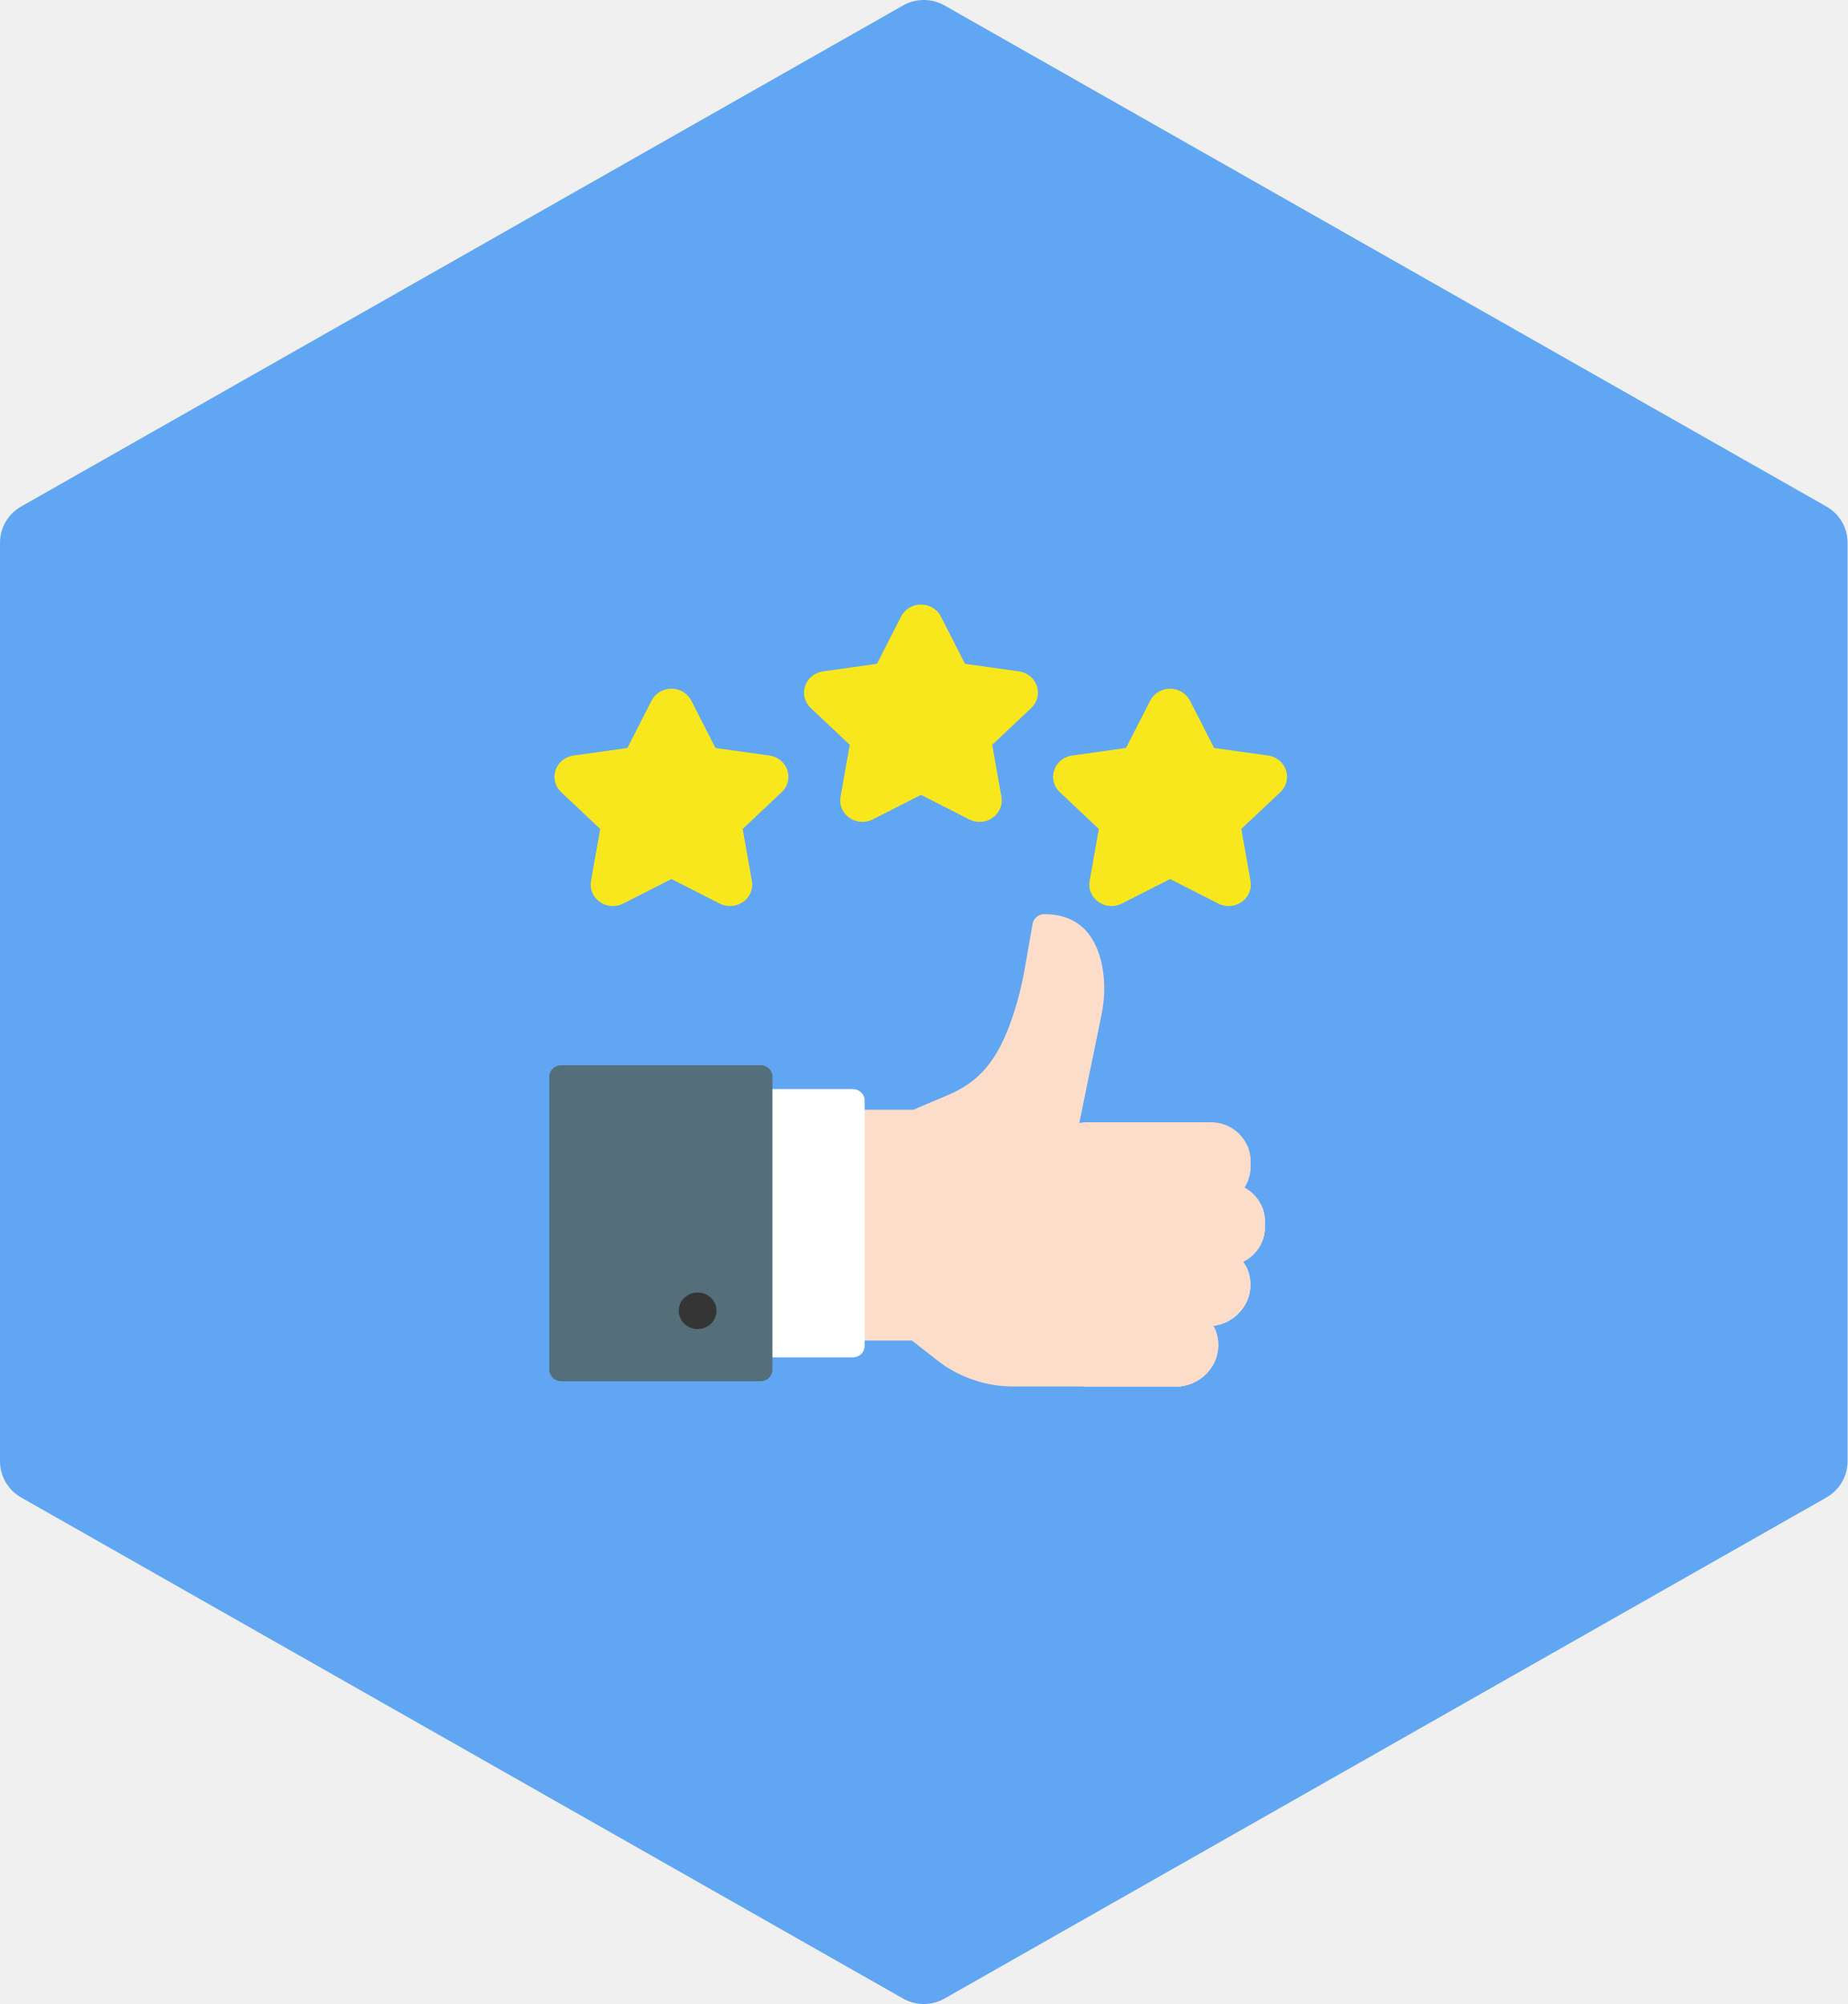
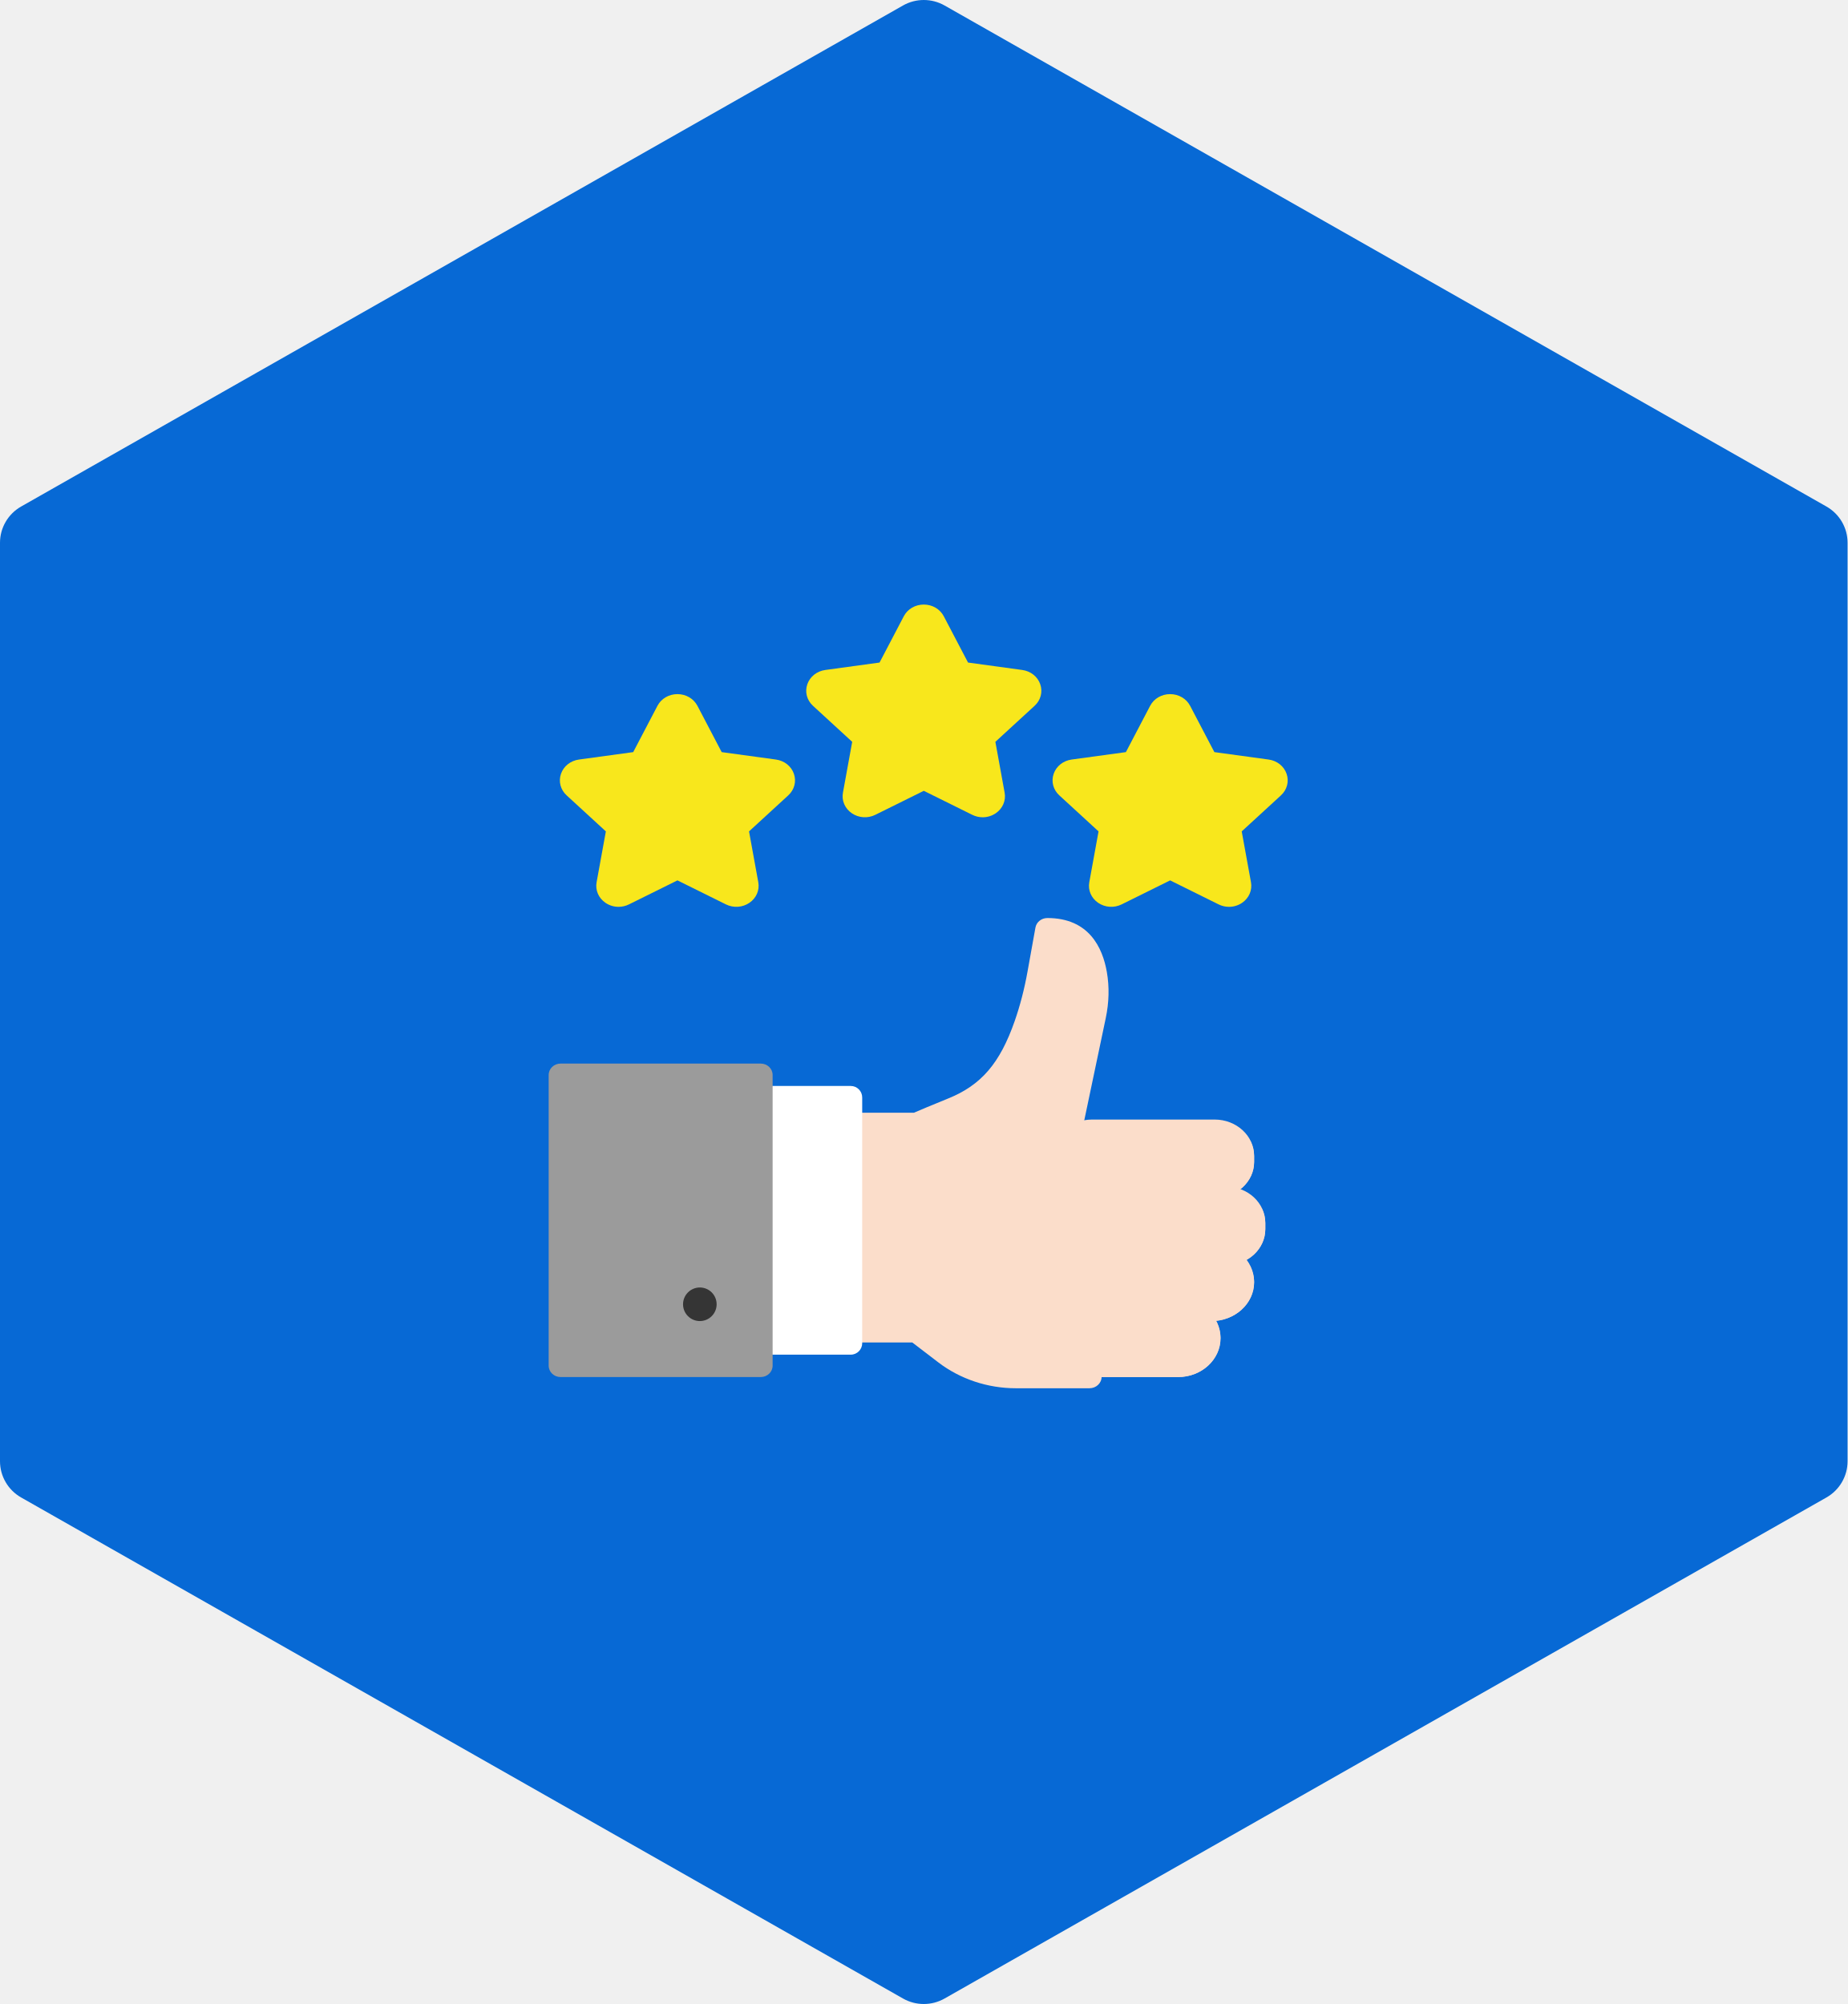
<svg xmlns="http://www.w3.org/2000/svg" width="165px" height="179px" viewBox="0 0 165 179" version="1.1">
  <defs />
  <g id="Page-1" stroke="none" stroke-width="1" fill="none" fill-rule="evenodd">
-     <g id="Group-50-Copy" fill-rule="nonzero">
-       <path d="M163.11,45.242 L84.36,0.492 C83.205,-0.164 81.795,-0.164 80.64,0.492 L1.89,45.242 C0.72,45.906 0,47.144 0,48.479 L0,130.521 C0,131.856 0.72,133.094 1.89,133.758 L80.64,178.508 C81.218,178.836 81.855,179 82.5,179 C83.145,179 83.782,178.836 84.36,178.508 L163.11,133.758 C164.28,133.094 165,131.856 165,130.521 L165,48.479 C165,47.144 164.28,45.906 163.11,45.242 Z" id="Shape" fill="#61A6F3" />
-       <g id="thumbs-up" transform="translate(49, 54)">
-         <path d="M49.469,32.502 C49.094,30.29 47.887,27.654 44.264,27.654 C43.748,27.654 43.306,28.015 43.22,28.507 L42.525,32.466 C42.25,34.03 41.873,35.519 41.405,36.894 C40.108,40.699 38.471,42.649 35.568,43.851 C34.172,44.428 33.04,44.922 32.587,45.121 L27.157,45.121 C26.572,45.121 26.098,45.58 26.098,46.146 L26.098,64.713 C26.098,65.279 26.572,65.738 27.157,65.738 L32.442,65.738 L34.718,67.521 C36.63,69.018 39.036,69.843 41.496,69.843 L47.95,69.843 C48.535,69.843 49.009,69.384 49.009,68.818 C49.009,68.435 48.792,68.101 48.471,67.926 L48.471,47.456 L47.153,47.456 L49.371,36.643 C49.661,35.226 49.694,33.833 49.469,32.502 Z" id="Shape" fill="#FBDDCA" />
-         <path d="M27.157,43.276 L18.926,43.276 C18.341,43.276 17.867,43.735 17.867,44.301 L17.867,66.218 C17.867,66.784 18.341,67.243 18.926,67.243 L27.157,67.243 C27.743,67.243 28.217,66.784 28.217,66.218 L28.217,44.301 C28.217,43.735 27.743,43.276 27.157,43.276 Z" id="Shape" fill="#FFFFFF" />
-         <path d="M21.312,14.791 C21.077,14.092 20.465,13.593 19.713,13.487 L14.895,12.809 L12.741,8.586 C12.405,7.927 11.724,7.517 10.964,7.517 C10.204,7.517 9.523,7.927 9.187,8.586 L7.033,12.809 L2.216,13.487 C1.464,13.592 0.851,14.092 0.616,14.791 C0.381,15.49 0.573,16.244 1.117,16.757 L4.603,20.045 L3.781,24.687 C3.652,25.412 3.954,26.13 4.569,26.562 C4.916,26.807 5.322,26.93 5.732,26.93 C6.047,26.93 6.363,26.857 6.656,26.708 L10.964,24.517 L15.273,26.708 C15.945,27.05 16.745,26.994 17.36,26.562 C17.974,26.13 18.276,25.412 18.148,24.687 L17.325,20.045 L20.811,16.757 C21.355,16.244 21.547,15.491 21.312,14.791 Z" id="Shape" fill="#F8E71C" />
-         <path d="M43.598,7.274 C43.363,6.575 42.75,6.075 41.999,5.97 L37.181,5.292 L35.027,1.069 C34.691,0.409 34.01,0 33.25,0 C32.49,0 31.81,0.409 31.473,1.069 L29.319,5.292 L24.502,5.97 C23.75,6.075 23.137,6.575 22.902,7.274 C22.667,7.973 22.859,8.727 23.403,9.24 L26.89,12.528 L26.067,17.17 C25.938,17.894 26.24,18.613 26.855,19.045 C27.469,19.477 28.269,19.533 28.942,19.191 L33.25,16.999 L37.559,19.191 C37.851,19.34 38.168,19.413 38.483,19.413 C38.892,19.413 39.298,19.289 39.646,19.045 C40.26,18.613 40.562,17.895 40.434,17.17 L39.611,12.528 L43.097,9.24 C43.641,8.727 43.833,7.973 43.598,7.274 Z" id="Shape" fill="#F8E71C" />
-         <path d="M65.843,14.791 C65.608,14.092 64.995,13.593 64.244,13.487 L59.426,12.809 L57.272,8.586 C56.936,7.927 56.255,7.517 55.495,7.517 C54.735,7.517 54.054,7.927 53.718,8.586 L51.564,12.809 L46.747,13.487 C45.995,13.592 45.382,14.092 45.147,14.791 C44.912,15.491 45.104,16.244 45.648,16.757 L49.134,20.045 L48.311,24.687 C48.183,25.412 48.485,26.13 49.099,26.562 C49.714,26.994 50.513,27.05 51.186,26.708 L55.495,24.517 L59.803,26.708 C60.096,26.857 60.412,26.931 60.727,26.931 C61.137,26.931 61.543,26.806 61.891,26.562 C62.505,26.13 62.807,25.412 62.679,24.687 L61.856,20.045 L65.342,16.757 C65.886,16.244 66.078,15.49 65.843,14.791 Z" id="Shape" fill="#F8E71C" />
-         <path d="M18.926,41.145 L1.118,41.145 C0.533,41.145 0.058,41.604 0.058,42.17 L0.058,68.349 C0.058,68.915 0.533,69.374 1.118,69.374 L18.926,69.374 C19.512,69.374 19.986,68.915 19.986,68.349 L19.986,42.17 C19.986,41.604 19.512,41.145 18.926,41.145 Z" id="Shape" fill="#546F7A" />
-         <ellipse id="Oval" fill="#353535" cx="13.302" cy="63.08" rx="1.687" ry="1.632" />
-         <path d="M59.126,46.239 L48.089,46.239 C46.132,46.239 44.54,47.78 44.54,49.673 L44.54,50.248 C44.54,52.142 46.132,53.683 48.089,53.683 L59.126,53.683 C61.083,53.683 62.675,52.142 62.675,50.248 L62.675,49.673 C62.675,47.779 61.083,46.239 59.126,46.239 Z" id="Shape" fill="#FBDDCA" />
-         <path d="M59.126,50.371 L48.089,50.371 C46.635,50.371 45.382,49.519 44.835,48.305 C44.645,48.724 44.54,49.187 44.54,49.673 L44.54,50.248 C44.54,52.142 46.132,53.682 48.089,53.682 L59.126,53.682 C61.083,53.682 62.675,52.142 62.675,50.248 L62.675,49.673 C62.675,49.187 62.57,48.724 62.381,48.305 C61.833,49.519 60.58,50.371 59.126,50.371 Z" id="Shape" fill="#FBDDCA" />
-         <path d="M60.414,51.632 L48.089,51.632 C46.132,51.632 44.54,53.173 44.54,55.067 L44.54,55.642 C44.54,57.536 46.132,59.076 48.089,59.076 L60.414,59.076 C62.371,59.076 63.964,57.535 63.964,55.642 L63.964,55.067 C63.964,53.173 62.371,51.632 60.414,51.632 Z" id="Shape" fill="#FBDDCA" />
-         <path d="M60.414,55.795 L48.089,55.795 C46.628,55.795 45.371,54.937 44.827,53.714 C44.643,54.13 44.54,54.587 44.54,55.067 L44.54,55.642 C44.54,57.536 46.132,59.076 48.089,59.076 L60.414,59.076 C62.371,59.076 63.964,57.536 63.964,55.642 L63.964,55.067 C63.964,54.587 63.861,54.129 63.676,53.714 C63.132,54.937 61.875,55.795 60.414,55.795 Z" id="Shape" fill="#FBDDCA" />
-         <path d="M58.829,57.026 L48.387,57.026 C46.265,57.026 44.54,58.696 44.54,60.748 C44.54,62.8 46.266,64.47 48.387,64.47 L58.829,64.47 C60.95,64.47 62.675,62.8 62.675,60.748 C62.675,58.696 60.95,57.026 58.829,57.026 Z" id="Shape" fill="#FBDDCA" />
-         <path d="M58.829,61.124 L48.387,61.124 C46.887,61.124 45.586,60.289 44.952,59.075 C44.689,59.578 44.54,60.147 44.54,60.748 C44.54,62.8 46.265,64.47 48.386,64.47 L58.829,64.47 C60.95,64.47 62.675,62.8 62.675,60.748 C62.675,60.147 62.526,59.578 62.263,59.075 C61.629,60.289 60.328,61.124 58.829,61.124 Z" id="Shape" fill="#FBDDCA" />
-         <path d="M55.954,62.42 L48.386,62.42 C46.265,62.42 44.54,64.089 44.54,66.142 C44.54,68.194 46.265,69.864 48.386,69.864 L55.954,69.864 C58.075,69.864 59.801,68.194 59.801,66.142 C59.801,64.089 58.075,62.42 55.954,62.42 Z" id="Shape" fill="#FBDDCA" />
-         <path d="M55.954,66.52 L48.386,66.52 C46.887,66.52 45.585,65.685 44.951,64.47 C44.689,64.973 44.54,65.541 44.54,66.142 C44.54,68.194 46.265,69.864 48.386,69.864 L55.954,69.864 C58.075,69.864 59.801,68.194 59.801,66.142 C59.801,65.541 59.652,64.973 59.39,64.47 C58.756,65.685 57.454,66.52 55.954,66.52 Z" id="Shape" fill="#FBDDCA" />
+     <g id="FINCHAIN_VER1.0_20180208-Copy" transform="translate(-495, -6070)" fill-rule="nonzero">
+       <g id="S6" transform="translate(0, 5842)">
+         <g id="Group-50-Copy" transform="translate(495, 228)">
+           <path d="M163.11,45.242 L84.36,0.492 C83.205,-0.164 81.795,-0.164 80.64,0.492 L1.89,45.242 C0.72,45.906 0,47.144 0,48.479 L0,130.521 C0,131.856 0.72,133.094 1.89,133.758 L80.64,178.508 C81.218,178.836 81.855,179 82.5,179 C83.145,179 83.782,178.836 84.36,178.508 L163.11,133.758 C164.28,133.094 165,131.856 165,130.521 L165,48.479 C165,47.144 164.28,45.906 163.11,45.242 Z" id="Shape" fill="#0769D5" />
+           <g id="thumbs-up" transform="translate(49, 54)">
+             <path d="M49.849,32.826 C49.467,30.624 48.235,28 44.538,28 C44.011,28 43.561,28.359 43.472,28.849 L42.763,32.79 C42.483,34.347 42.098,35.83 41.62,37.198 C40.296,40.986 38.626,42.928 35.663,44.124 C34.24,44.699 33.084,45.19 32.622,45.389 L27.081,45.389 C26.484,45.389 26,45.845 26,46.409 L26,64.893 C26,65.457 26.484,65.913 27.081,65.913 L32.474,65.913 L34.797,67.689 C36.747,69.179 39.203,70 41.713,70 L48.299,70 C48.896,70 49.38,69.543 49.38,68.98 C49.38,68.598 49.158,68.267 48.831,68.091 L48.831,47.714 L47.486,47.714 L49.749,36.948 C50.046,35.538 50.08,34.151 49.849,32.826 Z" id="Shape" fill="#FBDDCA" />
+             <path d="M26.976,43 L19.024,43 C18.458,43 18,43.46 18,44.026 L18,65.974 C18,66.541 18.458,67 19.024,67 L26.976,67 C27.542,67 28,66.541 28,65.974 L28,44.027 C28,43.46 27.542,43 26.976,43 Z" id="Shape" fill="#FFFFFF" />
+             <path d="M21.901,15.119 C21.665,14.435 21.049,13.946 20.293,13.843 L15.451,13.18 L13.286,9.046 C12.948,8.401 12.264,8 11.5,8 C10.736,8 10.052,8.401 9.714,9.046 L7.549,13.18 L2.707,13.843 C1.951,13.946 1.335,14.435 1.099,15.119 C0.863,15.804 1.056,16.541 1.603,17.043 L5.107,20.261 L4.28,24.804 C4.151,25.513 4.454,26.217 5.072,26.64 C5.421,26.879 5.829,27 6.241,27 C6.557,27 6.875,26.928 7.169,26.782 L11.5,24.637 L15.831,26.782 C16.507,27.117 17.31,27.062 17.928,26.64 C18.546,26.217 18.849,25.513 18.72,24.804 L17.893,20.261 L21.397,17.043 C21.944,16.541 22.137,15.804 21.901,15.119 Z" id="Shape" fill="#F8E71C" />
+             <path d="M43.901,7.119 C43.665,6.435 43.049,5.946 42.293,5.843 L37.451,5.18 L35.286,1.046 C34.948,0.401 34.264,0 33.5,0 C32.736,0 32.052,0.401 31.714,1.046 L29.549,5.18 L24.707,5.843 C23.951,5.946 23.335,6.435 23.099,7.119 C22.863,7.804 23.056,8.541 23.603,9.043 L27.107,12.261 L26.28,16.804 C26.151,17.513 26.454,18.216 27.072,18.64 C27.69,19.062 28.493,19.117 29.169,18.782 L33.5,16.637 L37.831,18.782 C38.125,18.928 38.443,19 38.759,19 C39.171,19 39.579,18.878 39.928,18.64 C40.546,18.217 40.85,17.513 40.72,16.804 L39.893,12.261 L43.397,9.043 C43.944,8.541 44.137,7.804 43.901,7.119 Z" id="Shape" fill="#F8E71C" />
+             <path d="M65.901,15.119 C65.665,14.435 65.049,13.946 64.293,13.843 L59.451,13.18 L57.286,9.046 C56.948,8.401 56.264,8 55.5,8 C54.736,8 54.052,8.401 53.714,9.046 L51.549,13.18 L46.707,13.843 C45.951,13.946 45.335,14.435 45.099,15.119 C44.863,15.804 45.056,16.541 45.603,17.043 L49.107,20.261 L48.28,24.804 C48.15,25.513 48.454,26.216 49.072,26.64 C49.69,27.062 50.493,27.117 51.169,26.782 L55.5,24.637 L59.83,26.782 C60.124,26.928 60.442,27 60.759,27 C61.17,27 61.579,26.878 61.928,26.64 C62.546,26.217 62.849,25.513 62.72,24.804 L61.893,20.261 L65.397,17.043 C65.944,16.541 66.137,15.803 65.901,15.119 Z" id="Shape" fill="#F8E71C" />
+             <path d="M18.937,41 L1.063,41 C0.476,41 0,41.455 0,42.017 L0,67.983 C0,68.545 0.476,69 1.063,69 L18.937,69 C19.524,69 20,68.545 20,67.983 L20,42.017 C20,41.455 19.524,41 18.937,41 Z" id="Shape" fill="#9B9B9B" />
+             <circle id="Oval" fill="#353535" cx="13.5" cy="62.5" r="1.5" />
+             <path d="M59.477,46 L48.523,46 C46.58,46 45,47.449 45,49.23 L45,49.77 C45,51.551 46.58,53 48.523,53 L59.477,53 C61.42,53 63,51.551 63,49.77 L63,49.23 C63,47.449 61.42,46 59.477,46 Z" id="Shape" fill="#FBDDCA" />
+             <path d="M59.477,49.921 L48.523,49.921 C47.079,49.921 45.836,49.129 45.293,48 C45.105,48.39 45,48.82 45,49.272 L45,49.807 C45,51.568 46.58,53 48.523,53 L59.477,53 C61.42,53 63,51.568 63,49.807 L63,49.272 C63,48.82 62.895,48.39 62.707,48 C62.164,49.129 60.921,49.921 59.477,49.921 Z" id="Shape" fill="#FBDDCA" />
+             <path d="M60.528,52 L48.472,52 C46.558,52 45,53.449 45,55.23 L45,55.77 C45,57.551 46.558,59 48.472,59 L60.528,59 C62.443,59 64,57.551 64,55.77 L64,55.23 C64,53.449 62.443,52 60.528,52 Z" id="Shape" fill="#FBDDCA" />
+             <path d="M60.528,55.941 L48.472,55.941 C47.043,55.941 45.813,55.14 45.281,54 C45.101,54.388 45,54.814 45,55.262 L45,55.798 C45,57.564 46.558,59 48.472,59 L60.528,59 C62.443,59 64,57.563 64,55.798 L64,55.262 C64,54.814 63.899,54.387 63.719,54 C63.187,55.14 61.957,55.941 60.528,55.941 Z" id="Shape" fill="#FBDDCA" />
+             <path d="M59.182,57 L48.818,57 C46.713,57 45,58.57 45,60.5 C45,62.43 46.713,64 48.818,64 L59.182,64 C61.287,64 63,62.43 63,60.5 C63,58.57 61.287,57 59.182,57 Z" id="Shape" fill="#FBDDCA" />
+             <path d="M59.182,60.899 L48.818,60.899 C47.33,60.899 46.039,60.125 45.409,59 C45.148,59.467 45,59.993 45,60.551 C45,62.453 46.713,64 48.818,64 L59.182,64 C61.287,64 63,62.453 63,60.551 C63,59.993 62.852,59.467 62.591,59 C61.961,60.125 60.67,60.899 59.182,60.899 Z" id="Shape" fill="#FBDDCA" />
+             <path d="M56.219,62 L48.781,62 C46.696,62 45,63.57 45,65.5 C45,67.43 46.696,69 48.781,69 L56.219,69 C58.304,69 60,67.43 60,65.5 C60,63.57 58.304,62 56.219,62 Z" id="Shape" fill="#FBDDCA" />
+             <path d="M56.219,65.901 L48.781,65.901 C47.307,65.901 46.028,65.126 45.404,64 C45.146,64.466 45,64.993 45,65.55 C45,67.452 46.696,69 48.781,69 L56.219,69 C58.304,69 60,67.452 60,65.55 C60,64.993 59.854,64.466 59.596,64 C58.972,65.126 57.693,65.901 56.219,65.901 Z" id="Shape" fill="#FBDDCA" />
+           </g>
+         </g>
      </g>
    </g>
  </g>
</svg>
